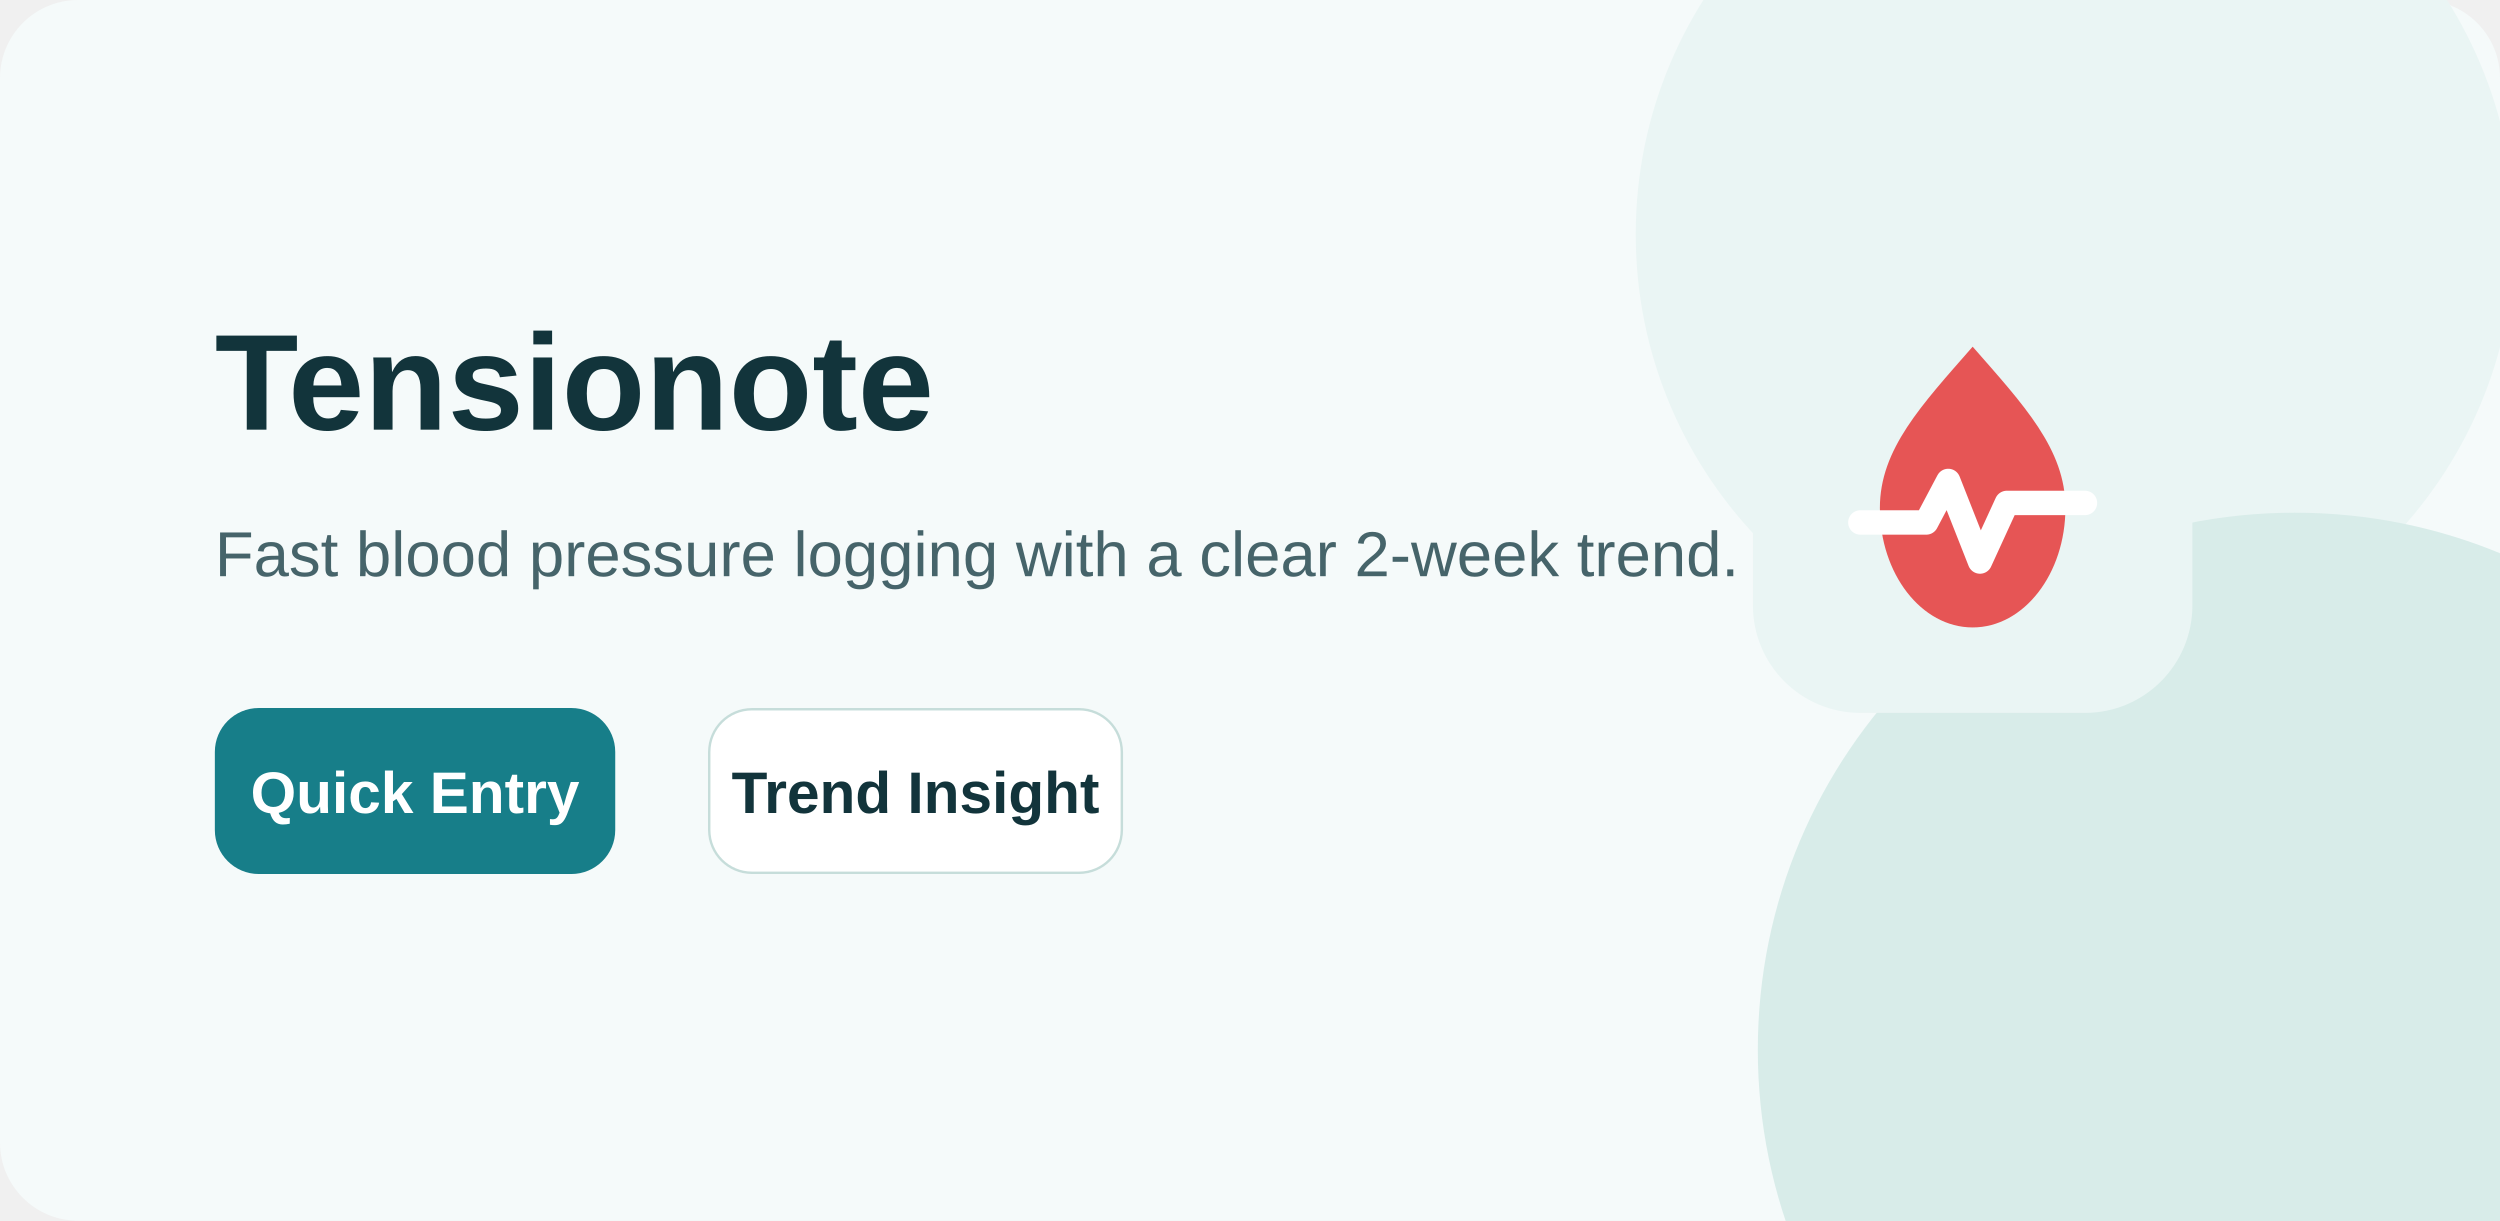
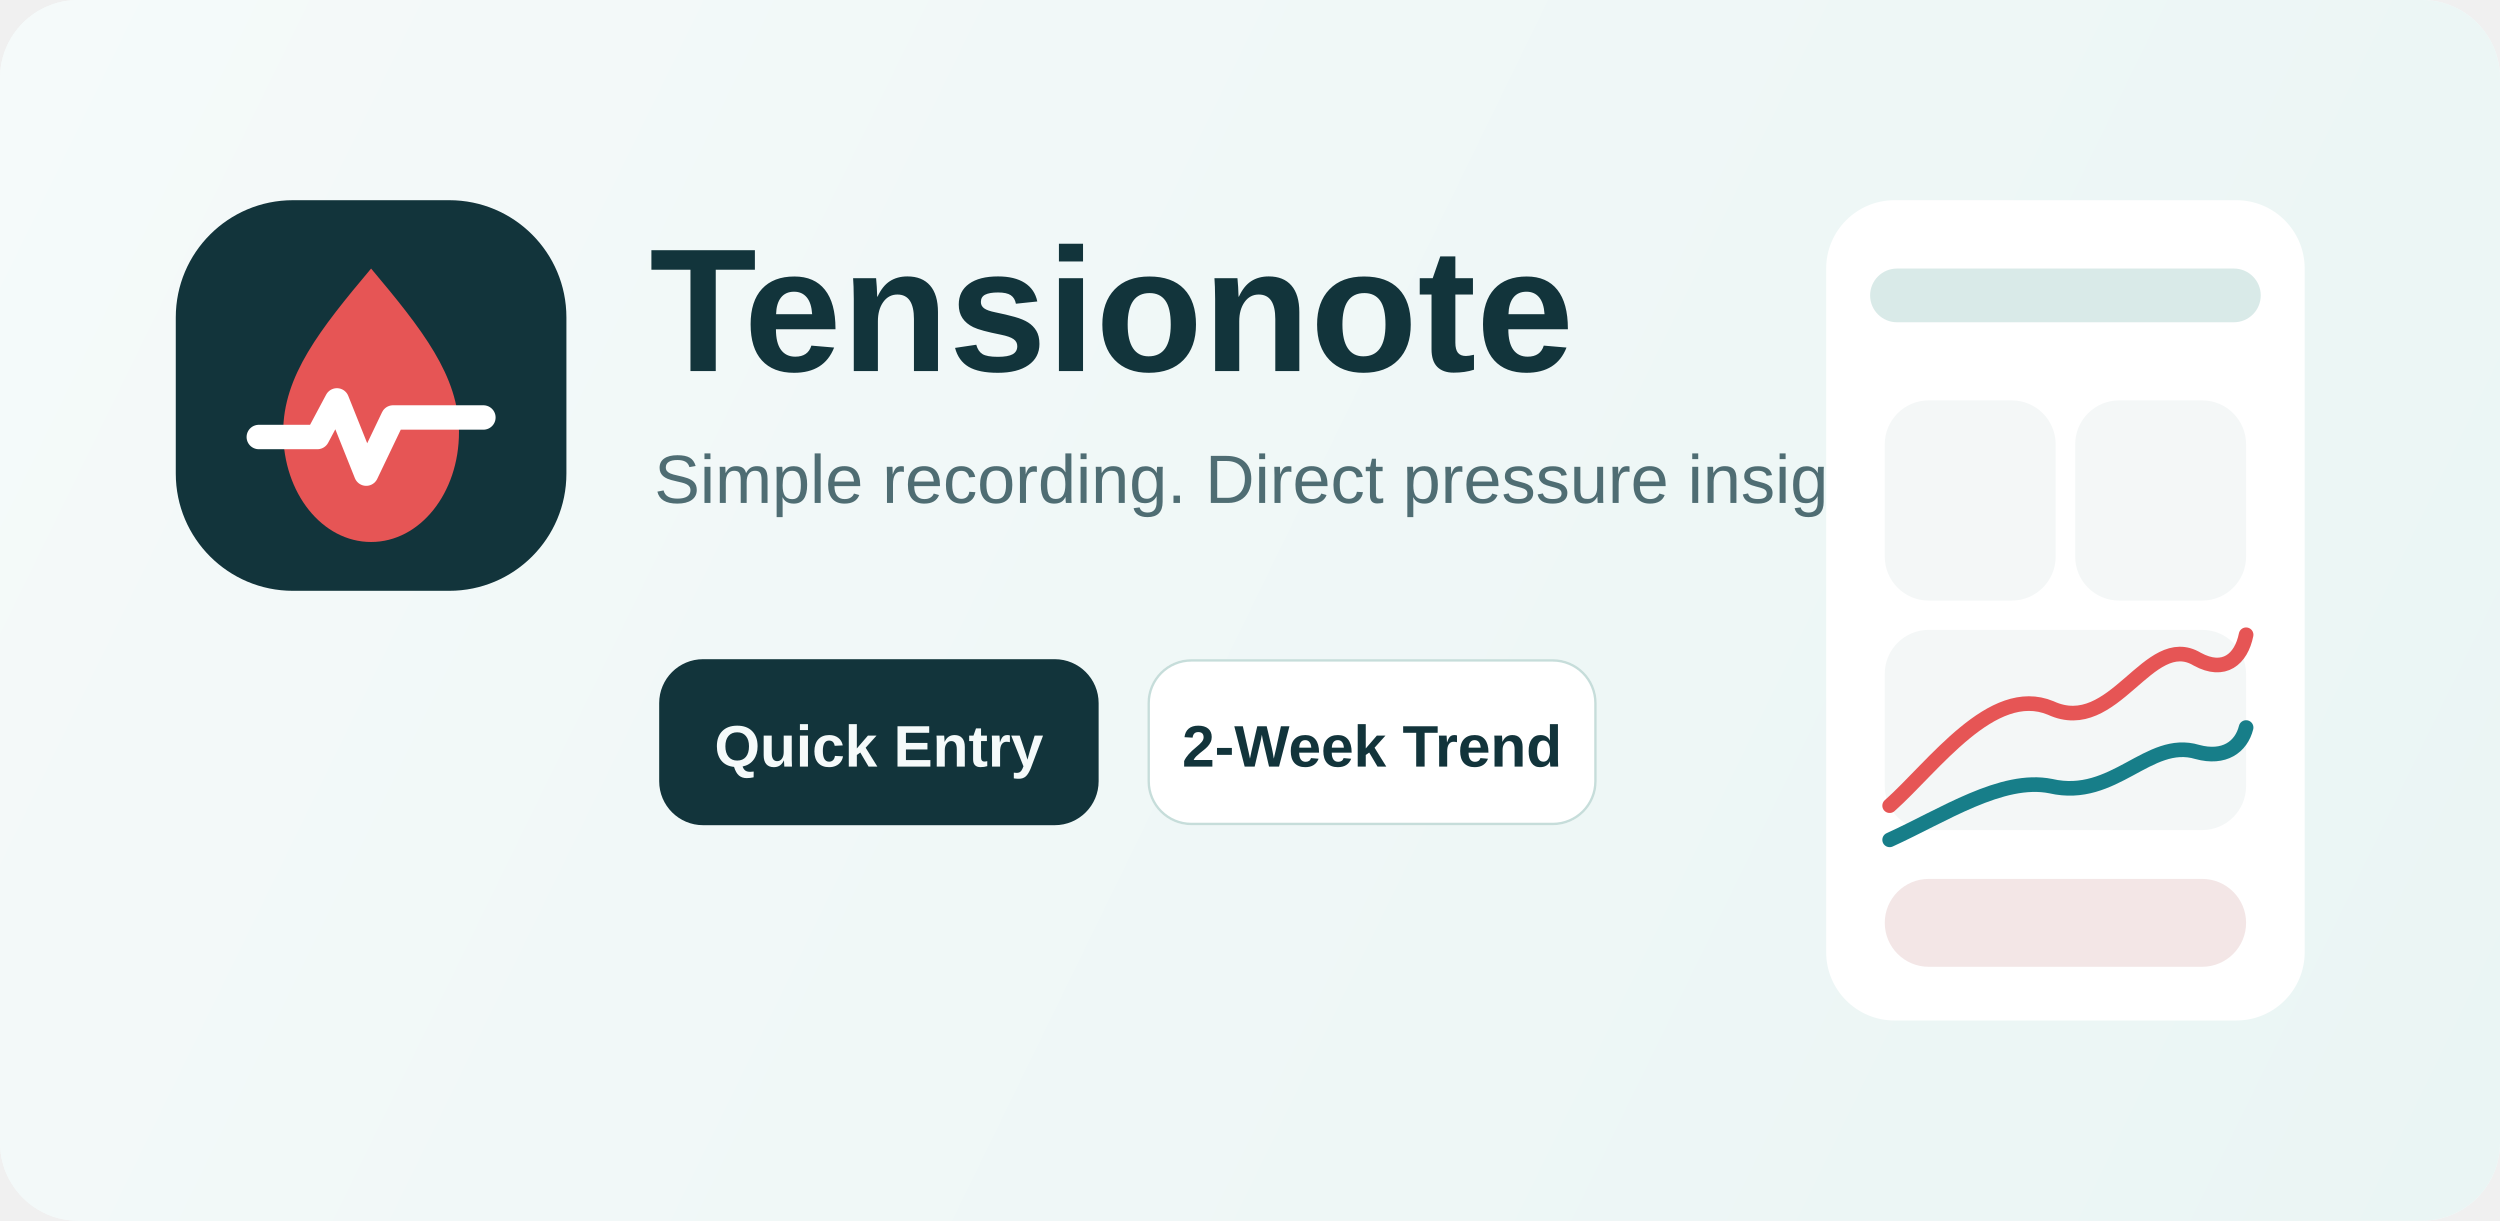
<svg xmlns="http://www.w3.org/2000/svg" width="1024" height="500" viewBox="0 0 1024 500" fill="none">
  <rect width="1024" height="500" rx="32" fill="#F5FAFA" />
-   <circle cx="850" cy="96" r="180" fill="#EAF5F4" />
-   <circle cx="940" cy="430" r="220" fill="#D8ECE9" />
-   <text x="88" y="176" font-family="Segoe UI, Arial, sans-serif" font-size="56" font-weight="700" fill="#12343B">Tensionote</text>
-   <text x="88" y="236" font-family="Segoe UI, Arial, sans-serif" font-size="26" fill="#46646A">Fast blood pressure logging with a clear 2-week trend.</text>
-   <g transform="translate(88 290)">
-     <rect width="164" height="68" rx="18" fill="#177E89" />
-     <text x="82" y="43" text-anchor="middle" font-family="Segoe UI, Arial, sans-serif" font-size="24" font-weight="600" fill="white">Quick Entry</text>
+   <rect x="0" y="0" width="1024" height="500" rx="32" fill="url(#bg)" />
+   <g transform="translate(72 82)">
+     <rect width="160" height="160" rx="48" fill="#12343B" />
+     <path d="M80 28C59 53 44 72 44 95C44 120 60 140 80 140C100 140 116 120 116 95C116 72 101 53 80 28Z" fill="#E65555" />
+     <path d="M34 97H58L66 82L78 112L89 89H126" stroke="#FFFFFF" stroke-width="10" stroke-linecap="round" stroke-linejoin="round" />
  </g>
-   <g transform="translate(290 290)">
-     <rect width="170" height="68" rx="18" fill="#FFFFFF" />
-     <rect x="0.5" y="0.5" width="169" height="67" rx="17.5" stroke="#C6DDDA" />
-     <text x="85" y="43" text-anchor="middle" font-family="Segoe UI, Arial, sans-serif" font-size="24" font-weight="600" fill="#12343B">Trend Insight</text>
+   <text x="266" y="152" font-family="Segoe UI, Arial, sans-serif" font-size="72" font-weight="800" fill="#12343B">Tensionote</text>
+   <text x="268" y="206" font-family="Segoe UI, Arial, sans-serif" font-size="28" fill="#4F6D73">Simple recording. Direct pressure insight.</text>
+   <g transform="translate(270 270)">
+     <rect width="180" height="68" rx="18" fill="#12343B" />
+     <text x="90" y="44" text-anchor="middle" font-family="Segoe UI, Arial, sans-serif" font-size="24" font-weight="700" fill="#F5FAFA">Quick Entry</text>
  </g>
-   <g transform="translate(718 112)">
-     <rect width="180" height="180" rx="44" fill="#EAF5F4" />
-     <path d="M90 30C69 54 52 72 52 96C52 123 69 145 90 145C111 145 128 123 128 96C128 72 111 54 90 30Z" fill="#E65555" />
-     <path d="M44 102H71L80 85L93 118L104 94H136" stroke="white" stroke-width="10" stroke-linecap="round" stroke-linejoin="round" />
+   <g transform="translate(470 270)">
+     <rect width="184" height="68" rx="18" fill="#FFFFFF" />
+     <rect x="0.5" y="0.5" width="183" height="67" rx="17.5" stroke="#C6DDDA" />
+     <text x="92" y="44" text-anchor="middle" font-family="Segoe UI, Arial, sans-serif" font-size="24" font-weight="700" fill="#12343B">2-Week Trend</text>
  </g>
+   <g transform="translate(748 82)">
+     <rect width="196" height="336" rx="28" fill="#FFFFFF" />
+     <rect x="18" y="28" width="160" height="22" rx="11" fill="#D9EAE8" />
+     <rect x="24" y="82" width="70" height="82" rx="18" fill="#F4F7F7" />
+     <rect x="102" y="82" width="70" height="82" rx="18" fill="#F4F7F7" />
+     <rect x="24" y="176" width="148" height="82" rx="18" fill="#F4F7F7" />
+     <rect x="24" y="278" width="148" height="36" rx="18" fill="#F3E6E6" />
+     <path d="M26 248C44 232 68 198 92 208C118 220 132 176 152 188C163 194 170 188 172 178" stroke="#E65555" stroke-width="6" stroke-linecap="round" />
+     <path d="M26 262C48 252 72 236 92 240C118 246 132 220 152 226C163 229 170 224 172 216" stroke="#177E89" stroke-width="6" stroke-linecap="round" />
+   </g>
+   <defs>
+     <linearGradient id="bg" x1="0" y1="0" x2="1024" y2="500" gradientUnits="userSpaceOnUse">
+       <stop stop-color="#F5FAFA" />
+       <stop offset="1" stop-color="#EAF5F4" />
+     </linearGradient>
+   </defs>
</svg>
